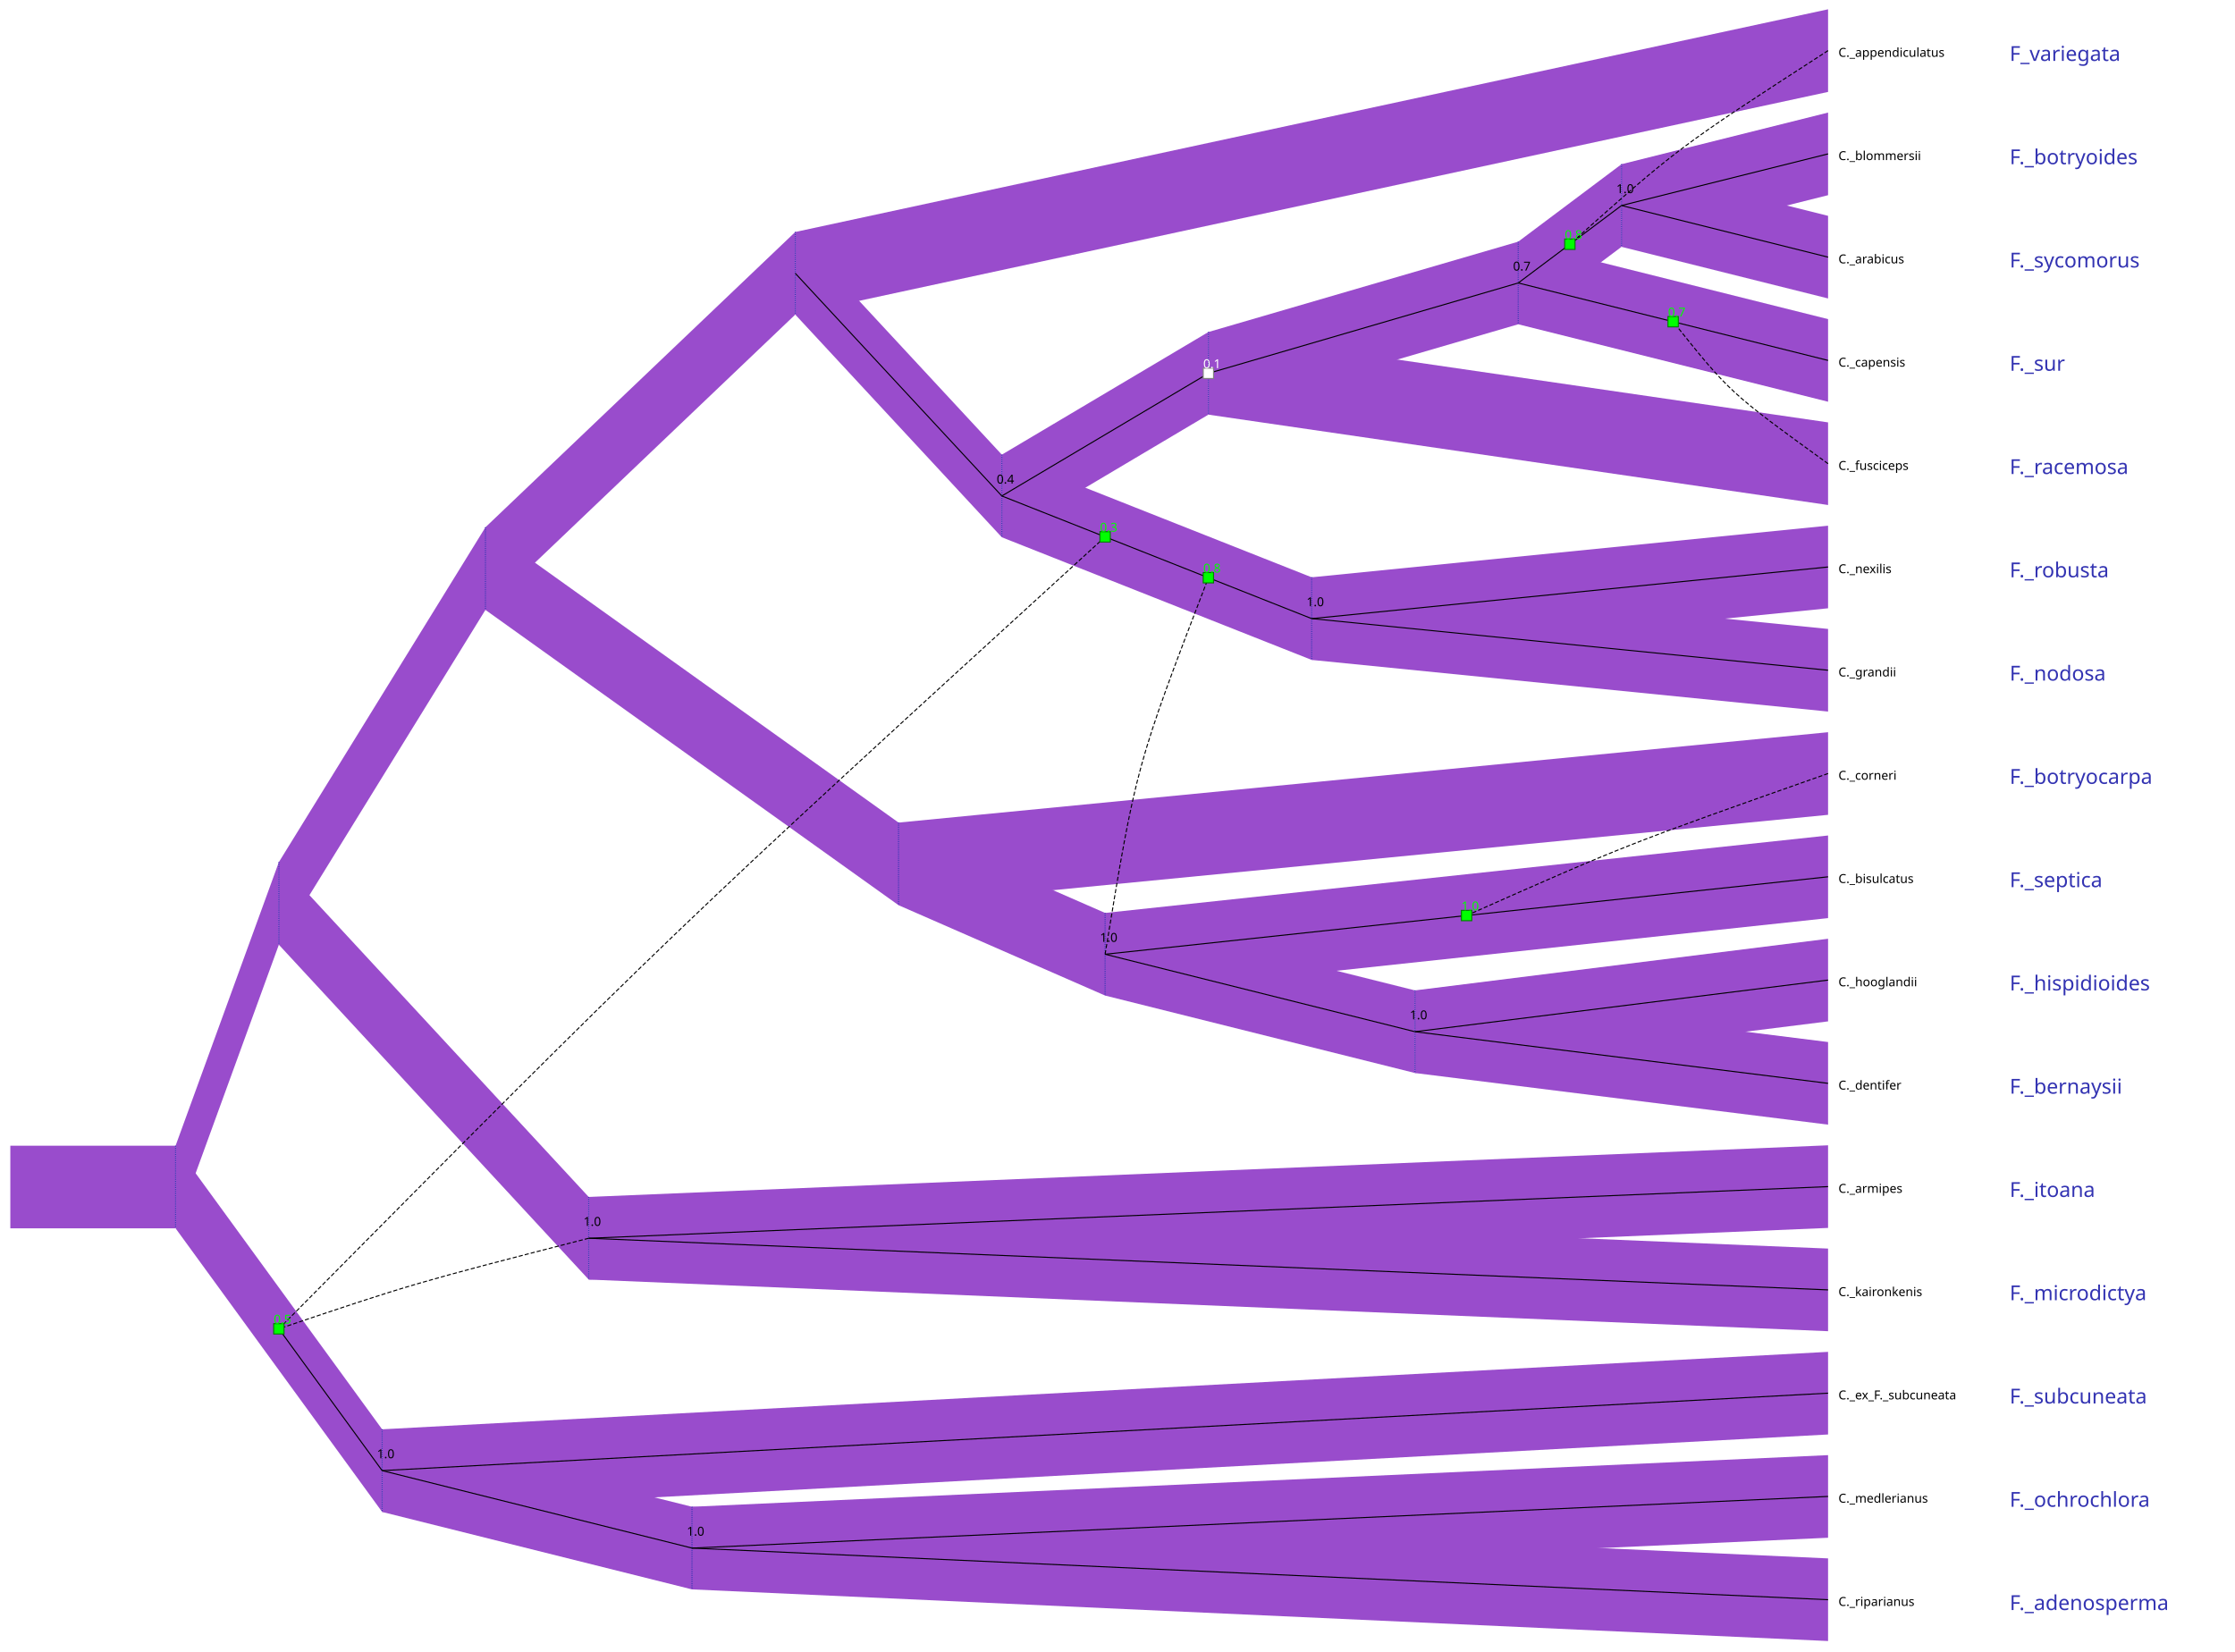
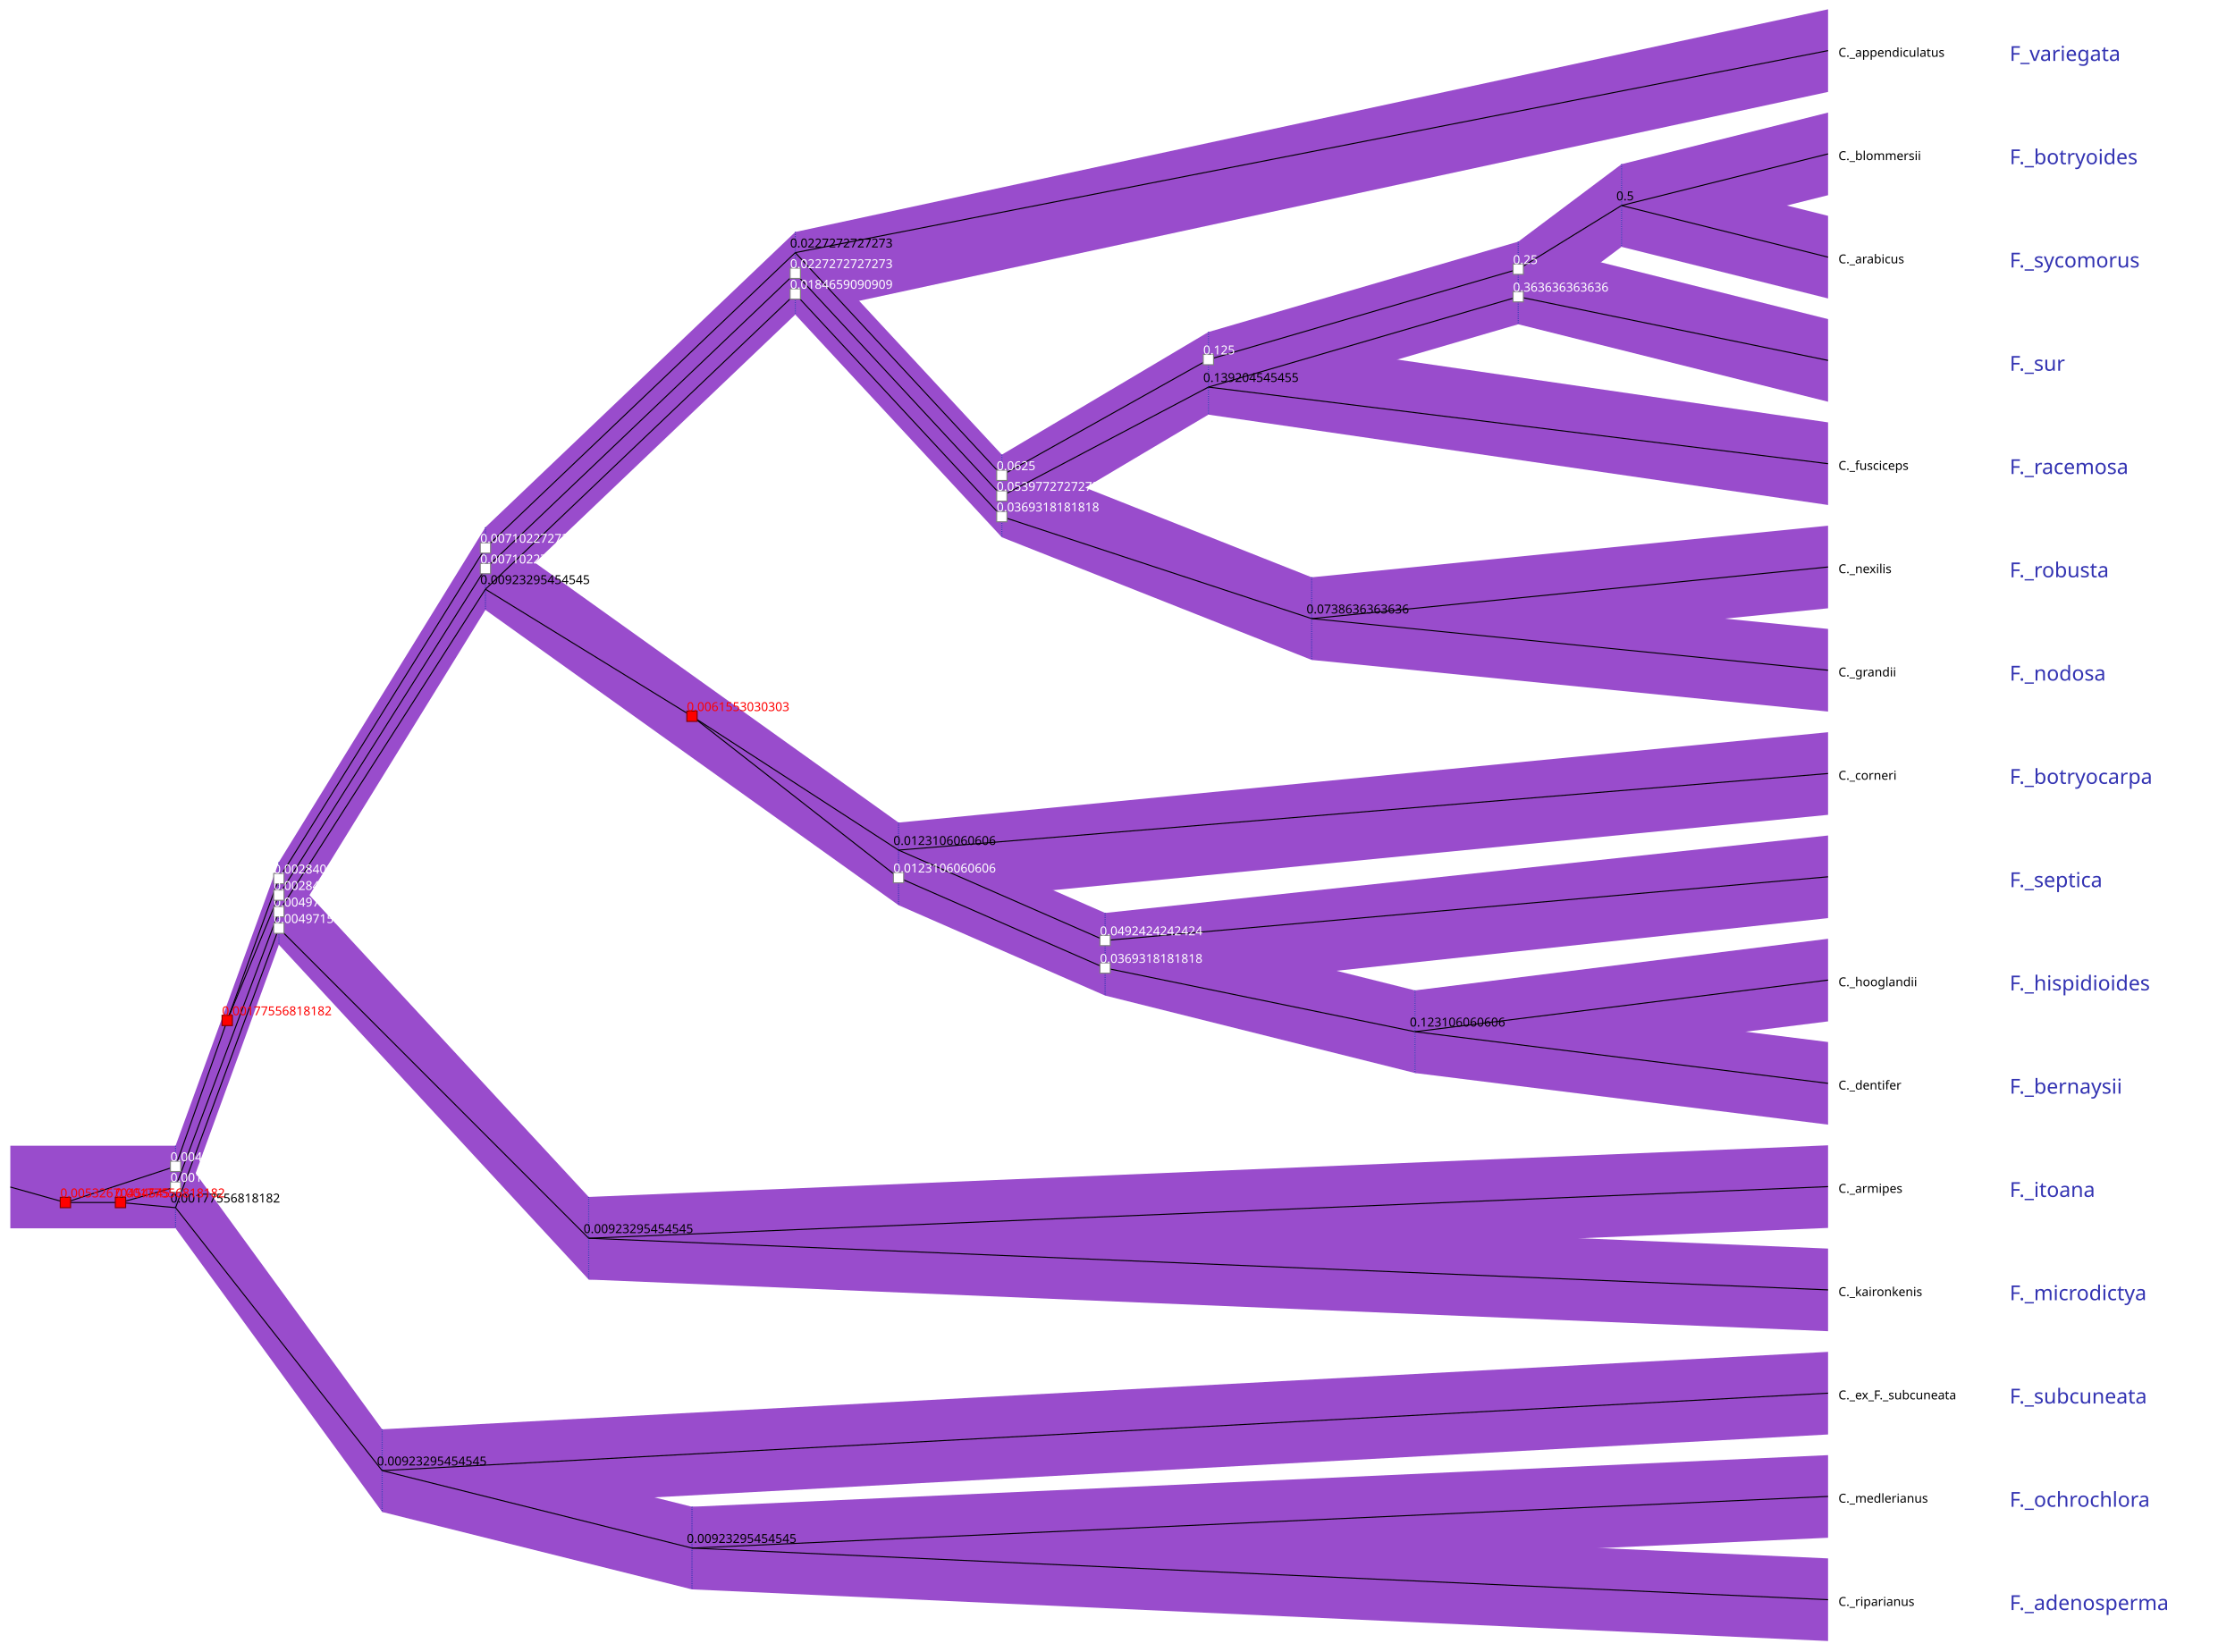
<svg xmlns="http://www.w3.org/2000/svg" width="2164" height="1599" version="1.1">
  <g>
    <g style="font-family: &quot;Sans&quot;;">
      <g transform="translate(10, 0) ">
        <polygon stroke="rgb(0,0,0)" stroke-opacity="0" fill="rgb(153,76,204)" points="160,1109.391 360,1384 360,1464 160,1189.391 " stroke-width="1" />
        <polygon stroke="rgb(0,0,0)" stroke-opacity="0" fill="rgb(153,76,204)" points="660,1459 1760,1409 1760,1489 660,1539 " stroke-width="1" />
        <polygon stroke="rgb(0,0,0)" stroke-opacity="0" fill="rgb(153,76,204)" points="0,1109.391 160,1109.391 160,1189.391 0,1189.391 " stroke-width="1" />
        <polygon stroke="rgb(0,0,0)" stroke-opacity="0" fill="rgb(153,76,204)" points="160,1109.391 260,834.781 260,914.781 160,1189.391 " stroke-width="1" />
        <polygon stroke="rgb(0,0,0)" stroke-opacity="0" fill="rgb(153,76,204)" points="360,1384 660,1459 660,1539 360,1464 " stroke-width="1" />
        <polygon stroke="rgb(0,0,0)" stroke-opacity="0" fill="rgb(153,76,204)" points="860,796.5 1060,884 1060,964 860,876.5 " stroke-width="1" />
        <polygon stroke="rgb(0,0,0)" stroke-opacity="0" fill="rgb(153,76,204)" points="1460,234 1760,309 1760,389 1460,314 " stroke-width="1" />
        <polygon stroke="rgb(0,0,0)" stroke-opacity="0" fill="rgb(153,76,204)" points="960,440.25 1260,559 1260,639 960,520.25 " stroke-width="1" />
        <polygon stroke="rgb(0,0,0)" stroke-opacity="0" fill="rgb(153,76,204)" points="960,440.25 1160,321.5 1160,401.5 960,520.25 " stroke-width="1" />
        <polygon stroke="rgb(0,0,0)" stroke-opacity="0" fill="rgb(153,76,204)" points="1160,321.5 1460,234 1460,314 1160,401.5 " stroke-width="1" />
        <polygon stroke="rgb(0,0,0)" stroke-opacity="0" fill="rgb(153,76,204)" points="760,224.625 960,440.25 960,520.25 760,304.625 " stroke-width="1" />
        <polygon stroke="rgb(0,0,0)" stroke-opacity="0" fill="rgb(153,76,204)" points="1560,159 1760,109 1760,189 1560,239 " stroke-width="1" />
        <polygon stroke="rgb(0,0,0)" stroke-opacity="0" fill="rgb(153,76,204)" points="1560,159 1760,209 1760,289 1560,239 " stroke-width="1" />
        <polygon stroke="rgb(0,0,0)" stroke-opacity="0" fill="rgb(153,76,204)" points="1360,959 1760,909 1760,989 1360,1039 " stroke-width="1" />
        <polygon stroke="rgb(0,0,0)" stroke-opacity="0" fill="rgb(153,76,204)" points="1260,559 1760,509 1760,589 1260,639 " stroke-width="1" />
        <polygon stroke="rgb(0,0,0)" stroke-opacity="0" fill="rgb(153,76,204)" points="660,1459 1760,1509 1760,1589 660,1539 " stroke-width="1" />
        <polygon stroke="rgb(0,0,0)" stroke-opacity="0" fill="rgb(153,76,204)" points="1360,959 1760,1009 1760,1089 1360,1039 " stroke-width="1" />
        <polygon stroke="rgb(0,0,0)" stroke-opacity="0" fill="rgb(153,76,204)" points="1460,234 1560,159 1560,239 1460,314 " stroke-width="1" />
        <polygon stroke="rgb(0,0,0)" stroke-opacity="0" fill="rgb(153,76,204)" points="760,224.625 1760,9 1760,89 760,304.625 " stroke-width="1" />
        <polygon stroke="rgb(0,0,0)" stroke-opacity="0" fill="rgb(153,76,204)" points="860,796.5 1760,709 1760,789 860,876.5 " stroke-width="1" />
        <polygon stroke="rgb(0,0,0)" stroke-opacity="0" fill="rgb(153,76,204)" points="560,1159 1760,1209 1760,1289 560,1239 " stroke-width="1" />
        <polygon stroke="rgb(0,0,0)" stroke-opacity="0" fill="rgb(153,76,204)" points="1060,884 1360,959 1360,1039 1060,964 " stroke-width="1" />
        <polygon stroke="rgb(0,0,0)" stroke-opacity="0" fill="rgb(153,76,204)" points="560,1159 1760,1109 1760,1189 560,1239 " stroke-width="1" />
        <polygon stroke="rgb(0,0,0)" stroke-opacity="0" fill="rgb(153,76,204)" points="1060,884 1760,809 1760,889 1060,964 " stroke-width="1" />
        <polygon stroke="rgb(0,0,0)" stroke-opacity="0" fill="rgb(153,76,204)" points="260,834.781 460,510.562 460,590.562 260,914.781 " stroke-width="1" />
        <polygon stroke="rgb(0,0,0)" stroke-opacity="0" fill="rgb(153,76,204)" points="260,834.781 560,1159 560,1239 260,914.781 " stroke-width="1" />
        <polygon stroke="rgb(0,0,0)" stroke-opacity="0" fill="rgb(153,76,204)" points="460,510.562 760,224.625 760,304.625 460,590.562 " stroke-width="1" />
        <polygon stroke="rgb(0,0,0)" stroke-opacity="0" fill="rgb(153,76,204)" points="460,510.562 860,796.5 860,876.5 460,590.562 " stroke-width="1" />
        <polygon stroke="rgb(0,0,0)" stroke-opacity="0" fill="rgb(153,76,204)" points="1160,321.5 1760,409 1760,489 1160,401.5 " stroke-width="1" />
        <polygon stroke="rgb(0,0,0)" stroke-opacity="0" fill="rgb(153,76,204)" points="1260,559 1760,609 1760,689 1260,639 " stroke-width="1" />
        <polygon stroke="rgb(0,0,0)" stroke-opacity="0" fill="rgb(153,76,204)" points="360,1384 1760,1309 1760,1389 360,1464 " stroke-width="1" />
        <line x1="360" y1="1384" x2="360" y2="1464" stroke="rgb(51,51,178)" style="stroke-dasharray: 1, 1" />
        <line x1="160" y1="1109.391" x2="160" y2="1189.391" stroke="rgb(51,51,178)" style="stroke-dasharray: 1, 1" />
        <line x1="260" y1="834.781" x2="260" y2="914.781" stroke="rgb(51,51,178)" style="stroke-dasharray: 1, 1" />
        <line x1="660" y1="1459" x2="660" y2="1539" stroke="rgb(51,51,178)" style="stroke-dasharray: 1, 1" />
        <line x1="1060" y1="884" x2="1060" y2="964" stroke="rgb(51,51,178)" style="stroke-dasharray: 1, 1" />
        <line x1="1260" y1="559" x2="1260" y2="639" stroke="rgb(51,51,178)" style="stroke-dasharray: 1, 1" />
        <line x1="1160" y1="321.5" x2="1160" y2="401.5" stroke="rgb(51,51,178)" style="stroke-dasharray: 1, 1" />
        <line x1="1460" y1="234" x2="1460" y2="314" stroke="rgb(51,51,178)" style="stroke-dasharray: 1, 1" />
        <line x1="960" y1="440.25" x2="960" y2="520.25" stroke="rgb(51,51,178)" style="stroke-dasharray: 1, 1" />
        <line x1="1560" y1="159" x2="1560" y2="239" stroke="rgb(51,51,178)" style="stroke-dasharray: 1, 1" />
        <line x1="1360" y1="959" x2="1360" y2="1039" stroke="rgb(51,51,178)" style="stroke-dasharray: 1, 1" />
        <line x1="460" y1="510.562" x2="460" y2="590.562" stroke="rgb(51,51,178)" style="stroke-dasharray: 1, 1" />
        <line x1="560" y1="1159" x2="560" y2="1239" stroke="rgb(51,51,178)" style="stroke-dasharray: 1, 1" />
        <line x1="760" y1="224.625" x2="760" y2="304.625" stroke="rgb(51,51,178)" style="stroke-dasharray: 1, 1" />
        <line x1="860" y1="796.5" x2="860" y2="876.5" stroke="rgb(51,51,178)" style="stroke-dasharray: 1, 1" />
        <g transform="translate(1935.818,1459) rotate(0)">
          <text x="0" y="0" font-size="20" stroke="rgb(0,0,0)" stroke-opacity="0" fill="rgb(51,51,178)" stroke-width="1" text-anchor="start" style="dominant-baseline: auto">F._ochrochlora</text>
        </g>
        <g transform="translate(1935.818,359) rotate(0)">
          <text x="0" y="0" font-size="20" stroke="rgb(0,0,0)" stroke-opacity="0" fill="rgb(51,51,178)" stroke-width="1" text-anchor="start" style="dominant-baseline: auto">F._sur</text>
        </g>
        <g transform="translate(1935.818,159) rotate(0)">
          <text x="0" y="0" font-size="20" stroke="rgb(0,0,0)" stroke-opacity="0" fill="rgb(51,51,178)" stroke-width="1" text-anchor="start" style="dominant-baseline: auto">F._botryoides</text>
        </g>
        <g transform="translate(1935.818,259) rotate(0)">
          <text x="0" y="0" font-size="20" stroke="rgb(0,0,0)" stroke-opacity="0" fill="rgb(51,51,178)" stroke-width="1" text-anchor="start" style="dominant-baseline: auto">F._sycomorus</text>
        </g>
        <g transform="translate(1935.818,959) rotate(0)">
          <text x="0" y="0" font-size="20" stroke="rgb(0,0,0)" stroke-opacity="0" fill="rgb(51,51,178)" stroke-width="1" text-anchor="start" style="dominant-baseline: auto">F._hispidioides</text>
        </g>
        <g transform="translate(1935.818,559) rotate(0)">
          <text x="0" y="0" font-size="20" stroke="rgb(0,0,0)" stroke-opacity="0" fill="rgb(51,51,178)" stroke-width="1" text-anchor="start" style="dominant-baseline: auto">F._robusta</text>
        </g>
        <g transform="translate(1935.818,1559) rotate(0)">
          <text x="0" y="0" font-size="20" stroke="rgb(0,0,0)" stroke-opacity="0" fill="rgb(51,51,178)" stroke-width="1" text-anchor="start" style="dominant-baseline: auto">F._adenosperma</text>
        </g>
        <g transform="translate(1935.818,1059) rotate(0)">
          <text x="0" y="0" font-size="20" stroke="rgb(0,0,0)" stroke-opacity="0" fill="rgb(51,51,178)" stroke-width="1" text-anchor="start" style="dominant-baseline: auto">F._bernaysii</text>
        </g>
        <g transform="translate(1935.818,59) rotate(0)">
          <text x="0" y="0" font-size="20" stroke="rgb(0,0,0)" stroke-opacity="0" fill="rgb(51,51,178)" stroke-width="1" text-anchor="start" style="dominant-baseline: auto">F_variegata</text>
        </g>
        <g transform="translate(1935.818,759) rotate(0)">
          <text x="0" y="0" font-size="20" stroke="rgb(0,0,0)" stroke-opacity="0" fill="rgb(51,51,178)" stroke-width="1" text-anchor="start" style="dominant-baseline: auto">F._botryocarpa</text>
        </g>
        <g transform="translate(1935.818,1259) rotate(0)">
          <text x="0" y="0" font-size="20" stroke="rgb(0,0,0)" stroke-opacity="0" fill="rgb(51,51,178)" stroke-width="1" text-anchor="start" style="dominant-baseline: auto">F._microdictya</text>
        </g>
        <g transform="translate(1935.818,1159) rotate(0)">
          <text x="0" y="0" font-size="20" stroke="rgb(0,0,0)" stroke-opacity="0" fill="rgb(51,51,178)" stroke-width="1" text-anchor="start" style="dominant-baseline: auto">F._itoana</text>
        </g>
        <g transform="translate(1935.818,859) rotate(0)">
          <text x="0" y="0" font-size="20" stroke="rgb(0,0,0)" stroke-opacity="0" fill="rgb(51,51,178)" stroke-width="1" text-anchor="start" style="dominant-baseline: auto">F._septica</text>
        </g>
        <g transform="translate(1935.818,459) rotate(0)">
          <text x="0" y="0" font-size="20" stroke="rgb(0,0,0)" stroke-opacity="0" fill="rgb(51,51,178)" stroke-width="1" text-anchor="start" style="dominant-baseline: auto">F._racemosa</text>
        </g>
        <g transform="translate(1935.818,659) rotate(0)">
          <text x="0" y="0" font-size="20" stroke="rgb(0,0,0)" stroke-opacity="0" fill="rgb(51,51,178)" stroke-width="1" text-anchor="start" style="dominant-baseline: auto">F._nodosa</text>
        </g>
        <g transform="translate(1935.818,1359) rotate(0)">
          <text x="0" y="0" font-size="20" stroke="rgb(0,0,0)" stroke-opacity="0" fill="rgb(51,51,178)" stroke-width="1" text-anchor="start" style="dominant-baseline: auto">F._subcuneata</text>
        </g>
        <line x1="1760" y1="1249" x2="560" y2="1199" stroke="rgb(0,0,0)" />
        <line x1="1760" y1="1549" x2="660" y2="1499" stroke="rgb(0,0,0)" />
        <line x1="1760" y1="249" x2="1560" y2="199" stroke="rgb(0,0,0)" />
        <line x1="1760" y1="1149" x2="560" y2="1199" stroke="rgb(0,0,0)" />
-         <line x1="1360" y1="999" x2="1060" y2="924" stroke="rgb(0,0,0)" />
-         <line x1="1410" y1="886.5" x2="1060" y2="924" stroke="rgb(0,0,0)" />
-         <line x1="1760" y1="349" x2="1610" y2="311.5" stroke="rgb(0,0,0)" />
-         <path d="M1060 924 C1090 741.708 1090 741.708 1160 559.417" style="stroke-dasharray: 4, 2" stroke="rgb(0,0,0)" fill="rgb(0,0,0)" fill-opacity="0" />
-         <line x1="1260" y1="599" x2="1160" y2="559.417" stroke="rgb(0,0,0)" />
-         <path d="M260 1286.695 C640 903.264 640 903.264 1060 519.833" style="stroke-dasharray: 4, 2" stroke="rgb(0,0,0)" fill="rgb(0,0,0)" fill-opacity="0" />
-         <line x1="1160" y1="559.417" x2="1060" y2="519.833" stroke="rgb(0,0,0)" />
+         <line x1="860" y1="849.833" x2="660" y2="693.531" stroke="rgb(0,0,0)" />
+         <line x1="1060" y1="937.333" x2="860" y2="849.833" stroke="rgb(0,0,0)" />
+         <line x1="1360" y1="999" x2="1060" y2="937.333" stroke="rgb(0,0,0)" />
+         <line x1="860" y1="823.167" x2="660" y2="693.531" stroke="rgb(0,0,0)" />
+         <line x1="1460" y1="287.333" x2="1160" y2="374.833" stroke="rgb(0,0,0)" />
+         <line x1="1760" y1="349" x2="1460" y2="287.333" stroke="rgb(0,0,0)" />
+         <line x1="660" y1="693.531" x2="460" y2="570.562" stroke="rgb(0,0,0)" />
+         <line x1="760" y1="284.625" x2="460" y2="570.562" stroke="rgb(0,0,0)" />
+         <line x1="960" y1="500.25" x2="760" y2="284.625" stroke="rgb(0,0,0)" />
+         <line x1="1260" y1="599" x2="960" y2="500.25" stroke="rgb(0,0,0)" />
+         <line x1="160" y1="1169.391" x2="106.667" y2="1164.391" stroke="rgb(0,0,0)" />
+         <line x1="160" y1="1149.391" x2="106.667" y2="1164.391" stroke="rgb(0,0,0)" />
+         <line x1="260" y1="882.781" x2="160" y2="1149.391" stroke="rgb(0,0,0)" />
+         <line x1="460" y1="570.562" x2="260" y2="882.781" stroke="rgb(0,0,0)" />
        <line x1="1760" y1="149" x2="1560" y2="199" stroke="rgb(0,0,0)" />
        <line x1="1760" y1="1049" x2="1360" y2="999" stroke="rgb(0,0,0)" />
-         <line x1="1760" y1="849" x2="1410" y2="886.5" stroke="rgb(0,0,0)" />
+         <line x1="1060" y1="910.667" x2="860" y2="823.167" stroke="rgb(0,0,0)" />
+         <line x1="1760" y1="849" x2="1060" y2="910.667" stroke="rgb(0,0,0)" />
        <line x1="1760" y1="949" x2="1360" y2="999" stroke="rgb(0,0,0)" />
-         <path d="M1760 449 C1665 380.25 1665 380.25 1610 311.5" style="stroke-dasharray: 4, 2" stroke="rgb(0,0,0)" fill="rgb(0,0,0)" fill-opacity="0" />
+         <line x1="1760" y1="449" x2="1160" y2="374.833" stroke="rgb(0,0,0)" />
        <line x1="1760" y1="1349" x2="360" y2="1424" stroke="rgb(0,0,0)" />
-         <path d="M1760 749 C1565 817.75 1565 817.75 1410 886.5" style="stroke-dasharray: 4, 2" stroke="rgb(0,0,0)" fill="rgb(0,0,0)" fill-opacity="0" />
+         <line x1="1760" y1="749" x2="860" y2="823.167" stroke="rgb(0,0,0)" />
        <line x1="660" y1="1499" x2="360" y2="1424" stroke="rgb(0,0,0)" />
-         <path d="M1760 49 C1615 142.75 1615 142.75 1510 236.5" style="stroke-dasharray: 4, 2" stroke="rgb(0,0,0)" fill="rgb(0,0,0)" fill-opacity="0" />
-         <path d="M560 1199 C390 1242.848 390 1242.848 260 1286.695" style="stroke-dasharray: 4, 2" stroke="rgb(0,0,0)" fill="rgb(0,0,0)" fill-opacity="0" />
-         <line x1="360" y1="1424" x2="260" y2="1286.695" stroke="rgb(0,0,0)" />
-         <line x1="1560" y1="199" x2="1510" y2="236.5" stroke="rgb(0,0,0)" />
-         <line x1="1510" y1="236.5" x2="1460" y2="274" stroke="rgb(0,0,0)" />
-         <line x1="1610" y1="311.5" x2="1460" y2="274" stroke="rgb(0,0,0)" />
+         <line x1="1760" y1="49" x2="760" y2="244.625" stroke="rgb(0,0,0)" />
+         <line x1="260" y1="898.781" x2="160" y2="1169.391" stroke="rgb(0,0,0)" />
+         <line x1="560" y1="1199" x2="260" y2="898.781" stroke="rgb(0,0,0)" />
+         <line x1="360" y1="1424" x2="160" y2="1169.391" stroke="rgb(0,0,0)" />
+         <line x1="960" y1="460.25" x2="760" y2="244.625" stroke="rgb(0,0,0)" />
+         <line x1="1160" y1="348.167" x2="960" y2="460.25" stroke="rgb(0,0,0)" />
+         <line x1="1460" y1="260.667" x2="1160" y2="348.167" stroke="rgb(0,0,0)" />
+         <line x1="1560" y1="199" x2="1460" y2="260.667" stroke="rgb(0,0,0)" />
+         <line x1="260" y1="850.781" x2="210" y2="988.086" stroke="rgb(0,0,0)" />
+         <line x1="460" y1="530.562" x2="260" y2="850.781" stroke="rgb(0,0,0)" />
+         <line x1="760" y1="244.625" x2="460" y2="530.562" stroke="rgb(0,0,0)" />
+         <line x1="260" y1="866.781" x2="210" y2="988.086" stroke="rgb(0,0,0)" />
+         <line x1="460" y1="550.562" x2="260" y2="866.781" stroke="rgb(0,0,0)" />
+         <line x1="760" y1="264.625" x2="460" y2="550.562" stroke="rgb(0,0,0)" />
        <line x1="960" y1="480.25" x2="760" y2="264.625" stroke="rgb(0,0,0)" />
-         <line x1="1160" y1="361.5" x2="960" y2="480.25" stroke="rgb(0,0,0)" />
-         <line x1="1460" y1="274" x2="1160" y2="361.5" stroke="rgb(0,0,0)" />
-         <line x1="1060" y1="519.833" x2="960" y2="480.25" stroke="rgb(0,0,0)" />
+         <line x1="1160" y1="374.833" x2="960" y2="480.25" stroke="rgb(0,0,0)" />
+         <line x1="53.333" y1="1164.391" x2="0" y2="1149.391" stroke="rgb(0,0,0)" />
+         <line x1="160" y1="1129.391" x2="53.333" y2="1164.391" stroke="rgb(0,0,0)" />
+         <line x1="210" y1="988.086" x2="160" y2="1129.391" stroke="rgb(0,0,0)" />
+         <line x1="106.667" y1="1164.391" x2="53.333" y2="1164.391" stroke="rgb(0,0,0)" />
        <line x1="1760" y1="549" x2="1260" y2="599" stroke="rgb(0,0,0)" />
        <line x1="1760" y1="1449" x2="660" y2="1499" stroke="rgb(0,0,0)" />
        <line x1="1760" y1="649" x2="1260" y2="599" stroke="rgb(0,0,0)" />
-         <g transform="translate(1355,987) rotate(0)">
-           <text x="0" y="0" font-size="12" stroke="rgb(0,0,0)" stroke-opacity="0" fill="rgb(0,0,0)" stroke-width="1" text-anchor="start" style="dominant-baseline: auto">1.0</text>
-         </g>
-         <rect x="1405" y="881.5" width="10" height="10" stroke="rgb(0,127,0)" fill="rgb(0,255,0)" stroke-width="1" />
-         <g transform="translate(1405,881.5) rotate(0)">
-           <text x="0" y="0" font-size="12" stroke="rgb(0,0,0)" stroke-opacity="0" fill="rgb(0,255,0)" stroke-width="1" text-anchor="start" style="dominant-baseline: auto">1.0</text>
-         </g>
-         <g transform="translate(1055,912) rotate(0)">
-           <text x="0" y="0" font-size="12" stroke="rgb(0,0,0)" stroke-opacity="0" fill="rgb(0,0,0)" stroke-width="1" text-anchor="start" style="dominant-baseline: auto">1.0</text>
-         </g>
-         <g transform="translate(1255,587) rotate(0)">
-           <text x="0" y="0" font-size="12" stroke="rgb(0,0,0)" stroke-opacity="0" fill="rgb(0,0,0)" stroke-width="1" text-anchor="start" style="dominant-baseline: auto">1.0</text>
-         </g>
-         <rect x="255" y="1281.695" width="10" height="10" stroke="rgb(0,127,0)" fill="rgb(0,255,0)" stroke-width="1" />
-         <g transform="translate(255,1281.695) rotate(0)">
-           <text x="0" y="0" font-size="12" stroke="rgb(0,0,0)" stroke-opacity="0" fill="rgb(0,255,0)" stroke-width="1" text-anchor="start" style="dominant-baseline: auto">0.5</text>
-         </g>
-         <rect x="1155" y="554.417" width="10" height="10" stroke="rgb(0,127,0)" fill="rgb(0,255,0)" stroke-width="1" />
-         <g transform="translate(1155,554.4167) rotate(0)">
-           <text x="0" y="0" font-size="12" stroke="rgb(0,0,0)" stroke-opacity="0" fill="rgb(0,255,0)" stroke-width="1" text-anchor="start" style="dominant-baseline: auto">0.8</text>
-         </g>
-         <g transform="translate(655,1487) rotate(0)">
-           <text x="0" y="0" font-size="12" stroke="rgb(0,0,0)" stroke-opacity="0" fill="rgb(0,0,0)" stroke-width="1" text-anchor="start" style="dominant-baseline: auto">1.0</text>
-         </g>
-         <g transform="translate(555,1187) rotate(0)">
-           <text x="0" y="0" font-size="12" stroke="rgb(0,0,0)" stroke-opacity="0" fill="rgb(0,0,0)" stroke-width="1" text-anchor="start" style="dominant-baseline: auto">1.0</text>
-         </g>
-         <g transform="translate(355,1412) rotate(0)">
-           <text x="0" y="0" font-size="12" stroke="rgb(0,0,0)" stroke-opacity="0" fill="rgb(0,0,0)" stroke-width="1" text-anchor="start" style="dominant-baseline: auto">1.0</text>
-         </g>
-         <g transform="translate(1555,187) rotate(0)">
-           <text x="0" y="0" font-size="12" stroke="rgb(0,0,0)" stroke-opacity="0" fill="rgb(0,0,0)" stroke-width="1" text-anchor="start" style="dominant-baseline: auto">1.0</text>
-         </g>
-         <rect x="1505" y="231.5" width="10" height="10" stroke="rgb(0,127,0)" fill="rgb(0,255,0)" stroke-width="1" />
-         <g transform="translate(1505,231.5) rotate(0)">
-           <text x="0" y="0" font-size="12" stroke="rgb(0,0,0)" stroke-opacity="0" fill="rgb(0,255,0)" stroke-width="1" text-anchor="start" style="dominant-baseline: auto">0.8</text>
-         </g>
-         <rect x="1605" y="306.5" width="10" height="10" stroke="rgb(0,127,0)" fill="rgb(0,255,0)" stroke-width="1" />
-         <g transform="translate(1605,306.5) rotate(0)">
-           <text x="0" y="0" font-size="12" stroke="rgb(0,0,0)" stroke-opacity="0" fill="rgb(0,255,0)" stroke-width="1" text-anchor="start" style="dominant-baseline: auto">0.7</text>
-         </g>
-         <g transform="translate(955,468.25) rotate(0)">
-           <text x="0" y="0" font-size="12" stroke="rgb(0,0,0)" stroke-opacity="0" fill="rgb(0,0,0)" stroke-width="1" text-anchor="start" style="dominant-baseline: auto">0.4</text>
-         </g>
-         <rect x="1155" y="356.5" width="10" height="10" stroke="rgb(127,127,127)" fill="rgb(255,255,255)" stroke-width="1" />
-         <g transform="translate(1155,356.5) rotate(0)">
-           <text x="0" y="0" font-size="12" stroke="rgb(0,0,0)" stroke-opacity="0" fill="rgb(255,255,255)" stroke-width="1" text-anchor="start" style="dominant-baseline: auto">0.1</text>
-         </g>
-         <g transform="translate(1455,262) rotate(0)">
-           <text x="0" y="0" font-size="12" stroke="rgb(0,0,0)" stroke-opacity="0" fill="rgb(0,0,0)" stroke-width="1" text-anchor="start" style="dominant-baseline: auto">0.7</text>
-         </g>
-         <rect x="1055" y="514.833" width="10" height="10" stroke="rgb(0,127,0)" fill="rgb(0,255,0)" stroke-width="1" />
-         <g transform="translate(1055,514.8333) rotate(0)">
-           <text x="0" y="0" font-size="12" stroke="rgb(0,0,0)" stroke-opacity="0" fill="rgb(0,255,0)" stroke-width="1" text-anchor="start" style="dominant-baseline: auto">0.3</text>
+         <rect x="855" y="844.833" width="10" height="10" stroke="rgb(127,127,127)" fill="rgb(255,255,255)" stroke-width="1" />
+         <g transform="translate(855,844.8333) rotate(0)">
+           <text x="0" y="0" font-size="12" stroke="rgb(0,0,0)" stroke-opacity="0" fill="rgb(255,255,255)" stroke-width="1" text-anchor="start" style="dominant-baseline: auto">0.0123106060606</text>
+         </g>
+         <rect x="1055" y="932.333" width="10" height="10" stroke="rgb(127,127,127)" fill="rgb(255,255,255)" stroke-width="1" />
+         <g transform="translate(1055,932.3333) rotate(0)">
+           <text x="0" y="0" font-size="12" stroke="rgb(0,0,0)" stroke-opacity="0" fill="rgb(255,255,255)" stroke-width="1" text-anchor="start" style="dominant-baseline: auto">0.0369318181818</text>
+         </g>
+         <g transform="translate(1355,994) rotate(0)">
+           <text x="0" y="0" font-size="12" stroke="rgb(0,0,0)" stroke-opacity="0" fill="rgb(0,0,0)" stroke-width="1" text-anchor="start" style="dominant-baseline: auto">0.123106060606</text>
+         </g>
+         <g transform="translate(855,818.1667) rotate(0)">
+           <text x="0" y="0" font-size="12" stroke="rgb(0,0,0)" stroke-opacity="0" fill="rgb(0,0,0)" stroke-width="1" text-anchor="start" style="dominant-baseline: auto">0.0123106060606</text>
+         </g>
+         <rect x="1455" y="282.333" width="10" height="10" stroke="rgb(127,127,127)" fill="rgb(255,255,255)" stroke-width="1" />
+         <g transform="translate(1455,282.3333) rotate(0)">
+           <text x="0" y="0" font-size="12" stroke="rgb(0,0,0)" stroke-opacity="0" fill="rgb(255,255,255)" stroke-width="1" text-anchor="start" style="dominant-baseline: auto">0.363636363636</text>
+         </g>
+         <rect x="655" y="688.531" width="10" height="10" stroke="rgb(127,0,0)" fill="rgb(255,0,0)" stroke-width="1" />
+         <g transform="translate(655,688.5312) rotate(0)">
+           <text x="0" y="0" font-size="12" stroke="rgb(0,0,0)" stroke-opacity="0" fill="rgb(255,0,0)" stroke-width="1" text-anchor="start" style="dominant-baseline: auto">0.0061553030303</text>
+         </g>
+         <rect x="755" y="279.625" width="10" height="10" stroke="rgb(127,127,127)" fill="rgb(255,255,255)" stroke-width="1" />
+         <g transform="translate(755,279.625) rotate(0)">
+           <text x="0" y="0" font-size="12" stroke="rgb(0,0,0)" stroke-opacity="0" fill="rgb(255,255,255)" stroke-width="1" text-anchor="start" style="dominant-baseline: auto">0.0184659090909</text>
+         </g>
+         <rect x="955" y="495.25" width="10" height="10" stroke="rgb(127,127,127)" fill="rgb(255,255,255)" stroke-width="1" />
+         <g transform="translate(955,495.25) rotate(0)">
+           <text x="0" y="0" font-size="12" stroke="rgb(0,0,0)" stroke-opacity="0" fill="rgb(255,255,255)" stroke-width="1" text-anchor="start" style="dominant-baseline: auto">0.0369318181818</text>
+         </g>
+         <g transform="translate(1255,594) rotate(0)">
+           <text x="0" y="0" font-size="12" stroke="rgb(0,0,0)" stroke-opacity="0" fill="rgb(0,0,0)" stroke-width="1" text-anchor="start" style="dominant-baseline: auto">0.0738636363636</text>
+         </g>
+         <g transform="translate(155,1164.391) rotate(0)">
+           <text x="0" y="0" font-size="12" stroke="rgb(0,0,0)" stroke-opacity="0" fill="rgb(0,0,0)" stroke-width="1" text-anchor="start" style="dominant-baseline: auto">0.00177556818182</text>
+         </g>
+         <rect x="155" y="1144.391" width="10" height="10" stroke="rgb(127,127,127)" fill="rgb(255,255,255)" stroke-width="1" />
+         <g transform="translate(155,1144.391) rotate(0)">
+           <text x="0" y="0" font-size="12" stroke="rgb(0,0,0)" stroke-opacity="0" fill="rgb(255,255,255)" stroke-width="1" text-anchor="start" style="dominant-baseline: auto">0.00177556818182</text>
+         </g>
+         <rect x="255" y="877.781" width="10" height="10" stroke="rgb(127,127,127)" fill="rgb(255,255,255)" stroke-width="1" />
+         <g transform="translate(255,877.7812) rotate(0)">
+           <text x="0" y="0" font-size="12" stroke="rgb(0,0,0)" stroke-opacity="0" fill="rgb(255,255,255)" stroke-width="1" text-anchor="start" style="dominant-baseline: auto">0.00497159090909</text>
+         </g>
+         <g transform="translate(455,565.5625) rotate(0)">
+           <text x="0" y="0" font-size="12" stroke="rgb(0,0,0)" stroke-opacity="0" fill="rgb(0,0,0)" stroke-width="1" text-anchor="start" style="dominant-baseline: auto">0.00923295454545</text>
+         </g>
+         <rect x="1055" y="905.667" width="10" height="10" stroke="rgb(127,127,127)" fill="rgb(255,255,255)" stroke-width="1" />
+         <g transform="translate(1055,905.6667) rotate(0)">
+           <text x="0" y="0" font-size="12" stroke="rgb(0,0,0)" stroke-opacity="0" fill="rgb(255,255,255)" stroke-width="1" text-anchor="start" style="dominant-baseline: auto">0.0492424242424</text>
+         </g>
+         <g transform="translate(655,1494) rotate(0)">
+           <text x="0" y="0" font-size="12" stroke="rgb(0,0,0)" stroke-opacity="0" fill="rgb(0,0,0)" stroke-width="1" text-anchor="start" style="dominant-baseline: auto">0.00923295454545</text>
+         </g>
+         <rect x="255" y="893.781" width="10" height="10" stroke="rgb(127,127,127)" fill="rgb(255,255,255)" stroke-width="1" />
+         <g transform="translate(255,893.7812) rotate(0)">
+           <text x="0" y="0" font-size="12" stroke="rgb(0,0,0)" stroke-opacity="0" fill="rgb(255,255,255)" stroke-width="1" text-anchor="start" style="dominant-baseline: auto">0.00497159090909</text>
+         </g>
+         <g transform="translate(555,1194) rotate(0)">
+           <text x="0" y="0" font-size="12" stroke="rgb(0,0,0)" stroke-opacity="0" fill="rgb(0,0,0)" stroke-width="1" text-anchor="start" style="dominant-baseline: auto">0.00923295454545</text>
+         </g>
+         <g transform="translate(355,1419) rotate(0)">
+           <text x="0" y="0" font-size="12" stroke="rgb(0,0,0)" stroke-opacity="0" fill="rgb(0,0,0)" stroke-width="1" text-anchor="start" style="dominant-baseline: auto">0.00923295454545</text>
+         </g>
+         <rect x="955" y="455.25" width="10" height="10" stroke="rgb(127,127,127)" fill="rgb(255,255,255)" stroke-width="1" />
+         <g transform="translate(955,455.25) rotate(0)">
+           <text x="0" y="0" font-size="12" stroke="rgb(0,0,0)" stroke-opacity="0" fill="rgb(255,255,255)" stroke-width="1" text-anchor="start" style="dominant-baseline: auto">0.0625</text>
+         </g>
+         <rect x="1155" y="343.167" width="10" height="10" stroke="rgb(127,127,127)" fill="rgb(255,255,255)" stroke-width="1" />
+         <g transform="translate(1155,343.1667) rotate(0)">
+           <text x="0" y="0" font-size="12" stroke="rgb(0,0,0)" stroke-opacity="0" fill="rgb(255,255,255)" stroke-width="1" text-anchor="start" style="dominant-baseline: auto">0.125</text>
+         </g>
+         <rect x="1455" y="255.667" width="10" height="10" stroke="rgb(127,127,127)" fill="rgb(255,255,255)" stroke-width="1" />
+         <g transform="translate(1455,255.6667) rotate(0)">
+           <text x="0" y="0" font-size="12" stroke="rgb(0,0,0)" stroke-opacity="0" fill="rgb(255,255,255)" stroke-width="1" text-anchor="start" style="dominant-baseline: auto">0.25</text>
+         </g>
+         <g transform="translate(1555,194) rotate(0)">
+           <text x="0" y="0" font-size="12" stroke="rgb(0,0,0)" stroke-opacity="0" fill="rgb(0,0,0)" stroke-width="1" text-anchor="start" style="dominant-baseline: auto">0.5</text>
+         </g>
+         <rect x="255" y="845.781" width="10" height="10" stroke="rgb(127,127,127)" fill="rgb(255,255,255)" stroke-width="1" />
+         <g transform="translate(255,845.7812) rotate(0)">
+           <text x="0" y="0" font-size="12" stroke="rgb(0,0,0)" stroke-opacity="0" fill="rgb(255,255,255)" stroke-width="1" text-anchor="start" style="dominant-baseline: auto">0.00284090909091</text>
+         </g>
+         <rect x="455" y="525.562" width="10" height="10" stroke="rgb(127,127,127)" fill="rgb(255,255,255)" stroke-width="1" />
+         <g transform="translate(455,525.5625) rotate(0)">
+           <text x="0" y="0" font-size="12" stroke="rgb(0,0,0)" stroke-opacity="0" fill="rgb(255,255,255)" stroke-width="1" text-anchor="start" style="dominant-baseline: auto">0.00710227272727</text>
+         </g>
+         <g transform="translate(755,239.625) rotate(0)">
+           <text x="0" y="0" font-size="12" stroke="rgb(0,0,0)" stroke-opacity="0" fill="rgb(0,0,0)" stroke-width="1" text-anchor="start" style="dominant-baseline: auto">0.0227272727273</text>
+         </g>
+         <rect x="255" y="861.781" width="10" height="10" stroke="rgb(127,127,127)" fill="rgb(255,255,255)" stroke-width="1" />
+         <g transform="translate(255,861.7812) rotate(0)">
+           <text x="0" y="0" font-size="12" stroke="rgb(0,0,0)" stroke-opacity="0" fill="rgb(255,255,255)" stroke-width="1" text-anchor="start" style="dominant-baseline: auto">0.00284090909091</text>
+         </g>
+         <rect x="455" y="545.562" width="10" height="10" stroke="rgb(127,127,127)" fill="rgb(255,255,255)" stroke-width="1" />
+         <g transform="translate(455,545.5625) rotate(0)">
+           <text x="0" y="0" font-size="12" stroke="rgb(0,0,0)" stroke-opacity="0" fill="rgb(255,255,255)" stroke-width="1" text-anchor="start" style="dominant-baseline: auto">0.00710227272727</text>
+         </g>
+         <rect x="755" y="259.625" width="10" height="10" stroke="rgb(127,127,127)" fill="rgb(255,255,255)" stroke-width="1" />
+         <g transform="translate(755,259.625) rotate(0)">
+           <text x="0" y="0" font-size="12" stroke="rgb(0,0,0)" stroke-opacity="0" fill="rgb(255,255,255)" stroke-width="1" text-anchor="start" style="dominant-baseline: auto">0.0227272727273</text>
+         </g>
+         <rect x="955" y="475.25" width="10" height="10" stroke="rgb(127,127,127)" fill="rgb(255,255,255)" stroke-width="1" />
+         <g transform="translate(955,475.25) rotate(0)">
+           <text x="0" y="0" font-size="12" stroke="rgb(0,0,0)" stroke-opacity="0" fill="rgb(255,255,255)" stroke-width="1" text-anchor="start" style="dominant-baseline: auto">0.0539772727273</text>
+         </g>
+         <g transform="translate(1155,369.8333) rotate(0)">
+           <text x="0" y="0" font-size="12" stroke="rgb(0,0,0)" stroke-opacity="0" fill="rgb(0,0,0)" stroke-width="1" text-anchor="start" style="dominant-baseline: auto">0.139204545455</text>
+         </g>
+         <rect x="48.333" y="1159.391" width="10" height="10" stroke="rgb(127,0,0)" fill="rgb(255,0,0)" stroke-width="1" />
+         <g transform="translate(48.33333,1159.391) rotate(0)">
+           <text x="0" y="0" font-size="12" stroke="rgb(0,0,0)" stroke-opacity="0" fill="rgb(255,0,0)" stroke-width="1" text-anchor="start" style="dominant-baseline: auto">0.00532670454545</text>
+         </g>
+         <rect x="155" y="1124.391" width="10" height="10" stroke="rgb(127,127,127)" fill="rgb(255,255,255)" stroke-width="1" />
+         <g transform="translate(155,1124.391) rotate(0)">
+           <text x="0" y="0" font-size="12" stroke="rgb(0,0,0)" stroke-opacity="0" fill="rgb(255,255,255)" stroke-width="1" text-anchor="start" style="dominant-baseline: auto">0.00426136363636</text>
+         </g>
+         <rect x="205" y="983.086" width="10" height="10" stroke="rgb(127,0,0)" fill="rgb(255,0,0)" stroke-width="1" />
+         <g transform="translate(205,983.0859) rotate(0)">
+           <text x="0" y="0" font-size="12" stroke="rgb(0,0,0)" stroke-opacity="0" fill="rgb(255,0,0)" stroke-width="1" text-anchor="start" style="dominant-baseline: auto">0.00177556818182</text>
+         </g>
+         <rect x="101.667" y="1159.391" width="10" height="10" stroke="rgb(127,0,0)" fill="rgb(255,0,0)" stroke-width="1" />
+         <g transform="translate(101.6667,1159.391) rotate(0)">
+           <text x="0" y="0" font-size="12" stroke="rgb(0,0,0)" stroke-opacity="0" fill="rgb(255,0,0)" stroke-width="1" text-anchor="start" style="dominant-baseline: auto">0.00177556818182</text>
        </g>
        <g transform="translate(1770,1255) rotate(0)">
          <text x="0" y="0" font-size="12" stroke="rgb(0,0,0)" stroke-opacity="0" fill="rgb(0,0,0)" stroke-width="1" text-anchor="start" style="dominant-baseline: auto">C._kaironkenis</text>
        </g>
        <g transform="translate(1770,1555) rotate(0)">
          <text x="0" y="0" font-size="12" stroke="rgb(0,0,0)" stroke-opacity="0" fill="rgb(0,0,0)" stroke-width="1" text-anchor="start" style="dominant-baseline: auto">C._riparianus</text>
        </g>
        <g transform="translate(1770,255) rotate(0)">
          <text x="0" y="0" font-size="12" stroke="rgb(0,0,0)" stroke-opacity="0" fill="rgb(0,0,0)" stroke-width="1" text-anchor="start" style="dominant-baseline: auto">C._arabicus</text>
        </g>
        <g transform="translate(1770,1155) rotate(0)">
          <text x="0" y="0" font-size="12" stroke="rgb(0,0,0)" stroke-opacity="0" fill="rgb(0,0,0)" stroke-width="1" text-anchor="start" style="dominant-baseline: auto">C._armipes</text>
        </g>
-         <g transform="translate(1770,355) rotate(0)">
-           <text x="0" y="0" font-size="12" stroke="rgb(0,0,0)" stroke-opacity="0" fill="rgb(0,0,0)" stroke-width="1" text-anchor="start" style="dominant-baseline: auto">C._capensis</text>
-         </g>
        <g transform="translate(1770,155) rotate(0)">
          <text x="0" y="0" font-size="12" stroke="rgb(0,0,0)" stroke-opacity="0" fill="rgb(0,0,0)" stroke-width="1" text-anchor="start" style="dominant-baseline: auto">C._blommersii</text>
        </g>
        <g transform="translate(1770,1055) rotate(0)">
          <text x="0" y="0" font-size="12" stroke="rgb(0,0,0)" stroke-opacity="0" fill="rgb(0,0,0)" stroke-width="1" text-anchor="start" style="dominant-baseline: auto">C._dentifer</text>
-         </g>
-         <g transform="translate(1770,855) rotate(0)">
-           <text x="0" y="0" font-size="12" stroke="rgb(0,0,0)" stroke-opacity="0" fill="rgb(0,0,0)" stroke-width="1" text-anchor="start" style="dominant-baseline: auto">C._bisulcatus</text>
        </g>
        <g transform="translate(1770,955) rotate(0)">
          <text x="0" y="0" font-size="12" stroke="rgb(0,0,0)" stroke-opacity="0" fill="rgb(0,0,0)" stroke-width="1" text-anchor="start" style="dominant-baseline: auto">C._hooglandii</text>
        </g>
        <g transform="translate(1770,455) rotate(0)">
          <text x="0" y="0" font-size="12" stroke="rgb(0,0,0)" stroke-opacity="0" fill="rgb(0,0,0)" stroke-width="1" text-anchor="start" style="dominant-baseline: auto">C._fusciceps</text>
        </g>
        <g transform="translate(1770,1355) rotate(0)">
          <text x="0" y="0" font-size="12" stroke="rgb(0,0,0)" stroke-opacity="0" fill="rgb(0,0,0)" stroke-width="1" text-anchor="start" style="dominant-baseline: auto">C._ex_F._subcuneata</text>
        </g>
        <g transform="translate(1770,755) rotate(0)">
          <text x="0" y="0" font-size="12" stroke="rgb(0,0,0)" stroke-opacity="0" fill="rgb(0,0,0)" stroke-width="1" text-anchor="start" style="dominant-baseline: auto">C._corneri</text>
        </g>
        <g transform="translate(1770,55) rotate(0)">
          <text x="0" y="0" font-size="12" stroke="rgb(0,0,0)" stroke-opacity="0" fill="rgb(0,0,0)" stroke-width="1" text-anchor="start" style="dominant-baseline: auto">C._appendiculatus</text>
        </g>
        <g transform="translate(1770,555) rotate(0)">
          <text x="0" y="0" font-size="12" stroke="rgb(0,0,0)" stroke-opacity="0" fill="rgb(0,0,0)" stroke-width="1" text-anchor="start" style="dominant-baseline: auto">C._nexilis</text>
        </g>
        <g transform="translate(1770,1455) rotate(0)">
          <text x="0" y="0" font-size="12" stroke="rgb(0,0,0)" stroke-opacity="0" fill="rgb(0,0,0)" stroke-width="1" text-anchor="start" style="dominant-baseline: auto">C._medlerianus</text>
        </g>
        <g transform="translate(1770,655) rotate(0)">
          <text x="0" y="0" font-size="12" stroke="rgb(0,0,0)" stroke-opacity="0" fill="rgb(0,0,0)" stroke-width="1" text-anchor="start" style="dominant-baseline: auto">C._grandii</text>
        </g>
      </g>
    </g>
  </g>
</svg>
